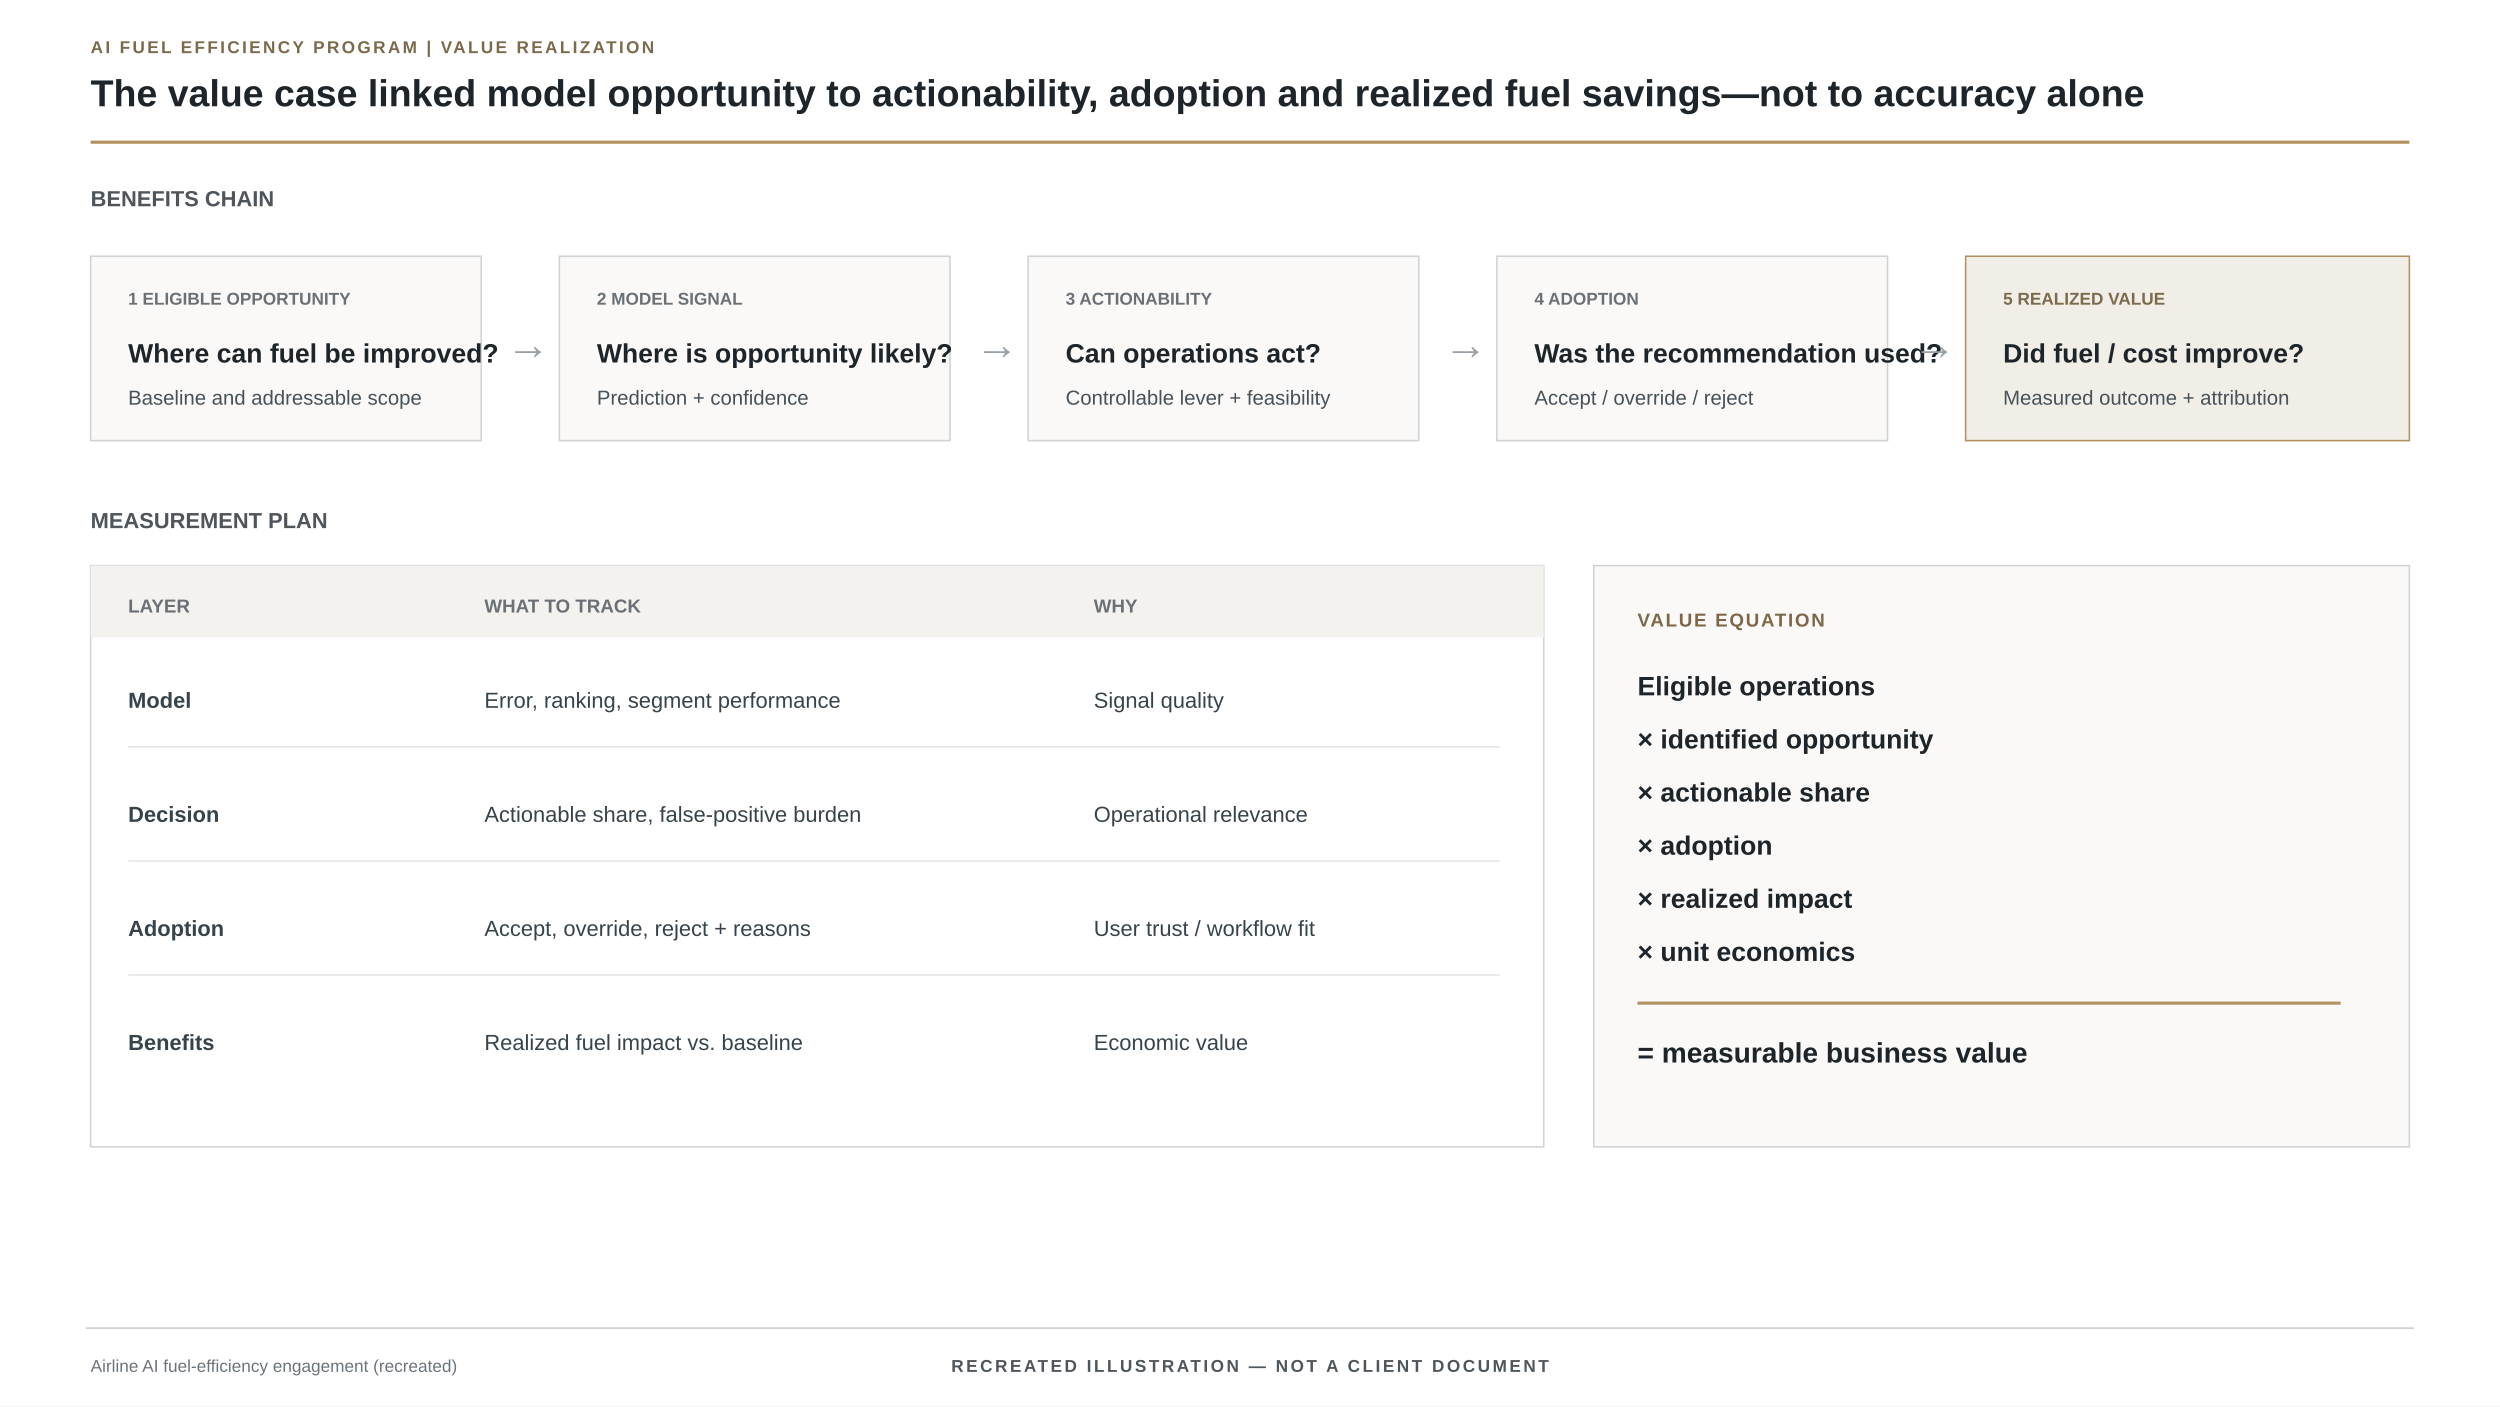
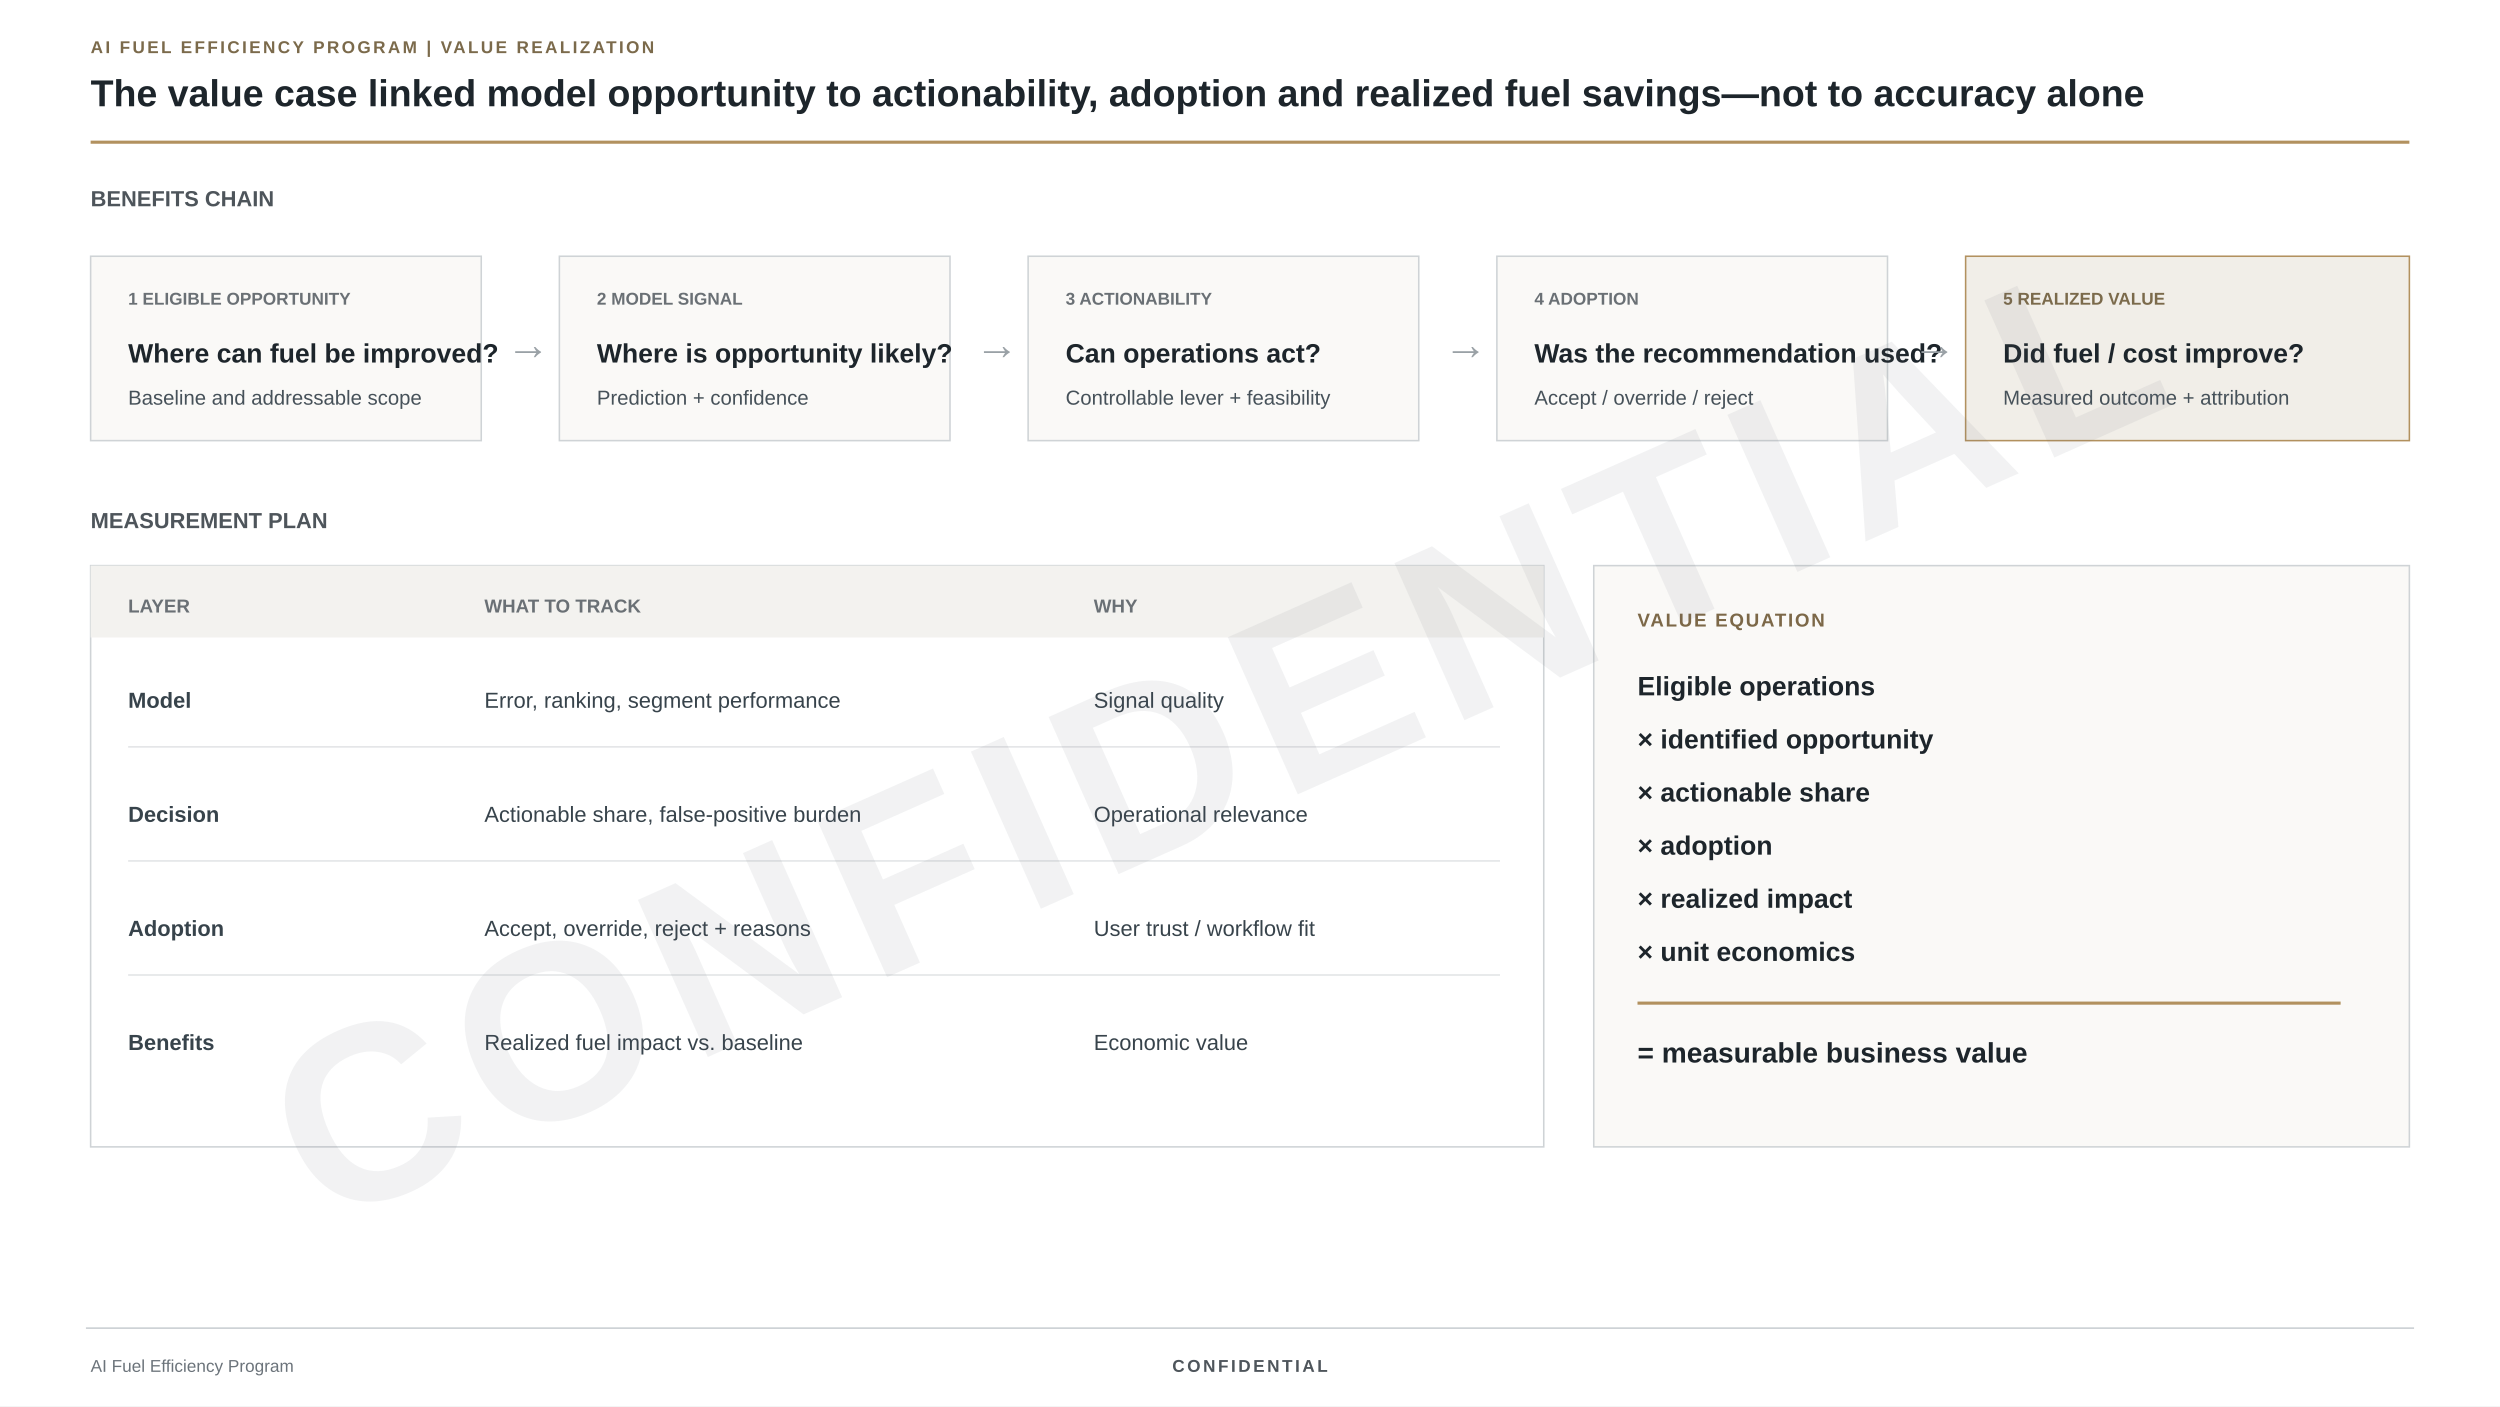
<svg xmlns="http://www.w3.org/2000/svg" width="1600" height="900" viewBox="0 0 1600 900">
  <rect width="1600" height="900" fill="#ffffff" />
  <text x="58" y="34" font-family="Arial" font-size="11" font-weight="700" letter-spacing="1.5" fill="#7b6a4b">AI FUEL EFFICIENCY PROGRAM | VALUE REALIZATION</text>
  <text x="58" y="68" font-family="Arial" font-size="24" font-weight="700" fill="#1d252b">The value case linked model opportunity to actionability, adoption and realized fuel savings—not to accuracy alone</text>
  <line x1="58" y1="91" x2="1542" y2="91" stroke="#b2915f" stroke-width="2" />
  <g font-family="Arial">
    <text x="58" y="132" font-size="14" font-weight="700" fill="#4e555b">BENEFITS CHAIN</text>
    <rect x="58" y="164" width="250" height="118" fill="#faf9f7" stroke="#cfd3d6" />
    <text x="82" y="195" font-size="11" font-weight="700" fill="#6a7075">1  ELIGIBLE OPPORTUNITY</text>
    <text x="82" y="232" font-size="17" font-weight="700" fill="#1d252b">Where can fuel be improved?</text>
    <text x="82" y="259" font-size="13" fill="#465159">Baseline and addressable scope</text>
    <text x="324" y="230" font-size="28" fill="#9aa1a6">→</text>
    <rect x="358" y="164" width="250" height="118" fill="#faf9f7" stroke="#cfd3d6" />
    <text x="382" y="195" font-size="11" font-weight="700" fill="#6a7075">2  MODEL SIGNAL</text>
    <text x="382" y="232" font-size="17" font-weight="700" fill="#1d252b">Where is opportunity likely?</text>
    <text x="382" y="259" font-size="13" fill="#465159">Prediction + confidence</text>
    <text x="624" y="230" font-size="28" fill="#9aa1a6">→</text>
    <rect x="658" y="164" width="250" height="118" fill="#faf9f7" stroke="#cfd3d6" />
    <text x="682" y="195" font-size="11" font-weight="700" fill="#6a7075">3  ACTIONABILITY</text>
    <text x="682" y="232" font-size="17" font-weight="700" fill="#1d252b">Can operations act?</text>
    <text x="682" y="259" font-size="13" fill="#465159">Controllable lever + feasibility</text>
    <text x="924" y="230" font-size="28" fill="#9aa1a6">→</text>
    <rect x="958" y="164" width="250" height="118" fill="#faf9f7" stroke="#cfd3d6" />
    <text x="982" y="195" font-size="11" font-weight="700" fill="#6a7075">4  ADOPTION</text>
    <text x="982" y="232" font-size="17" font-weight="700" fill="#1d252b">Was the recommendation used?</text>
    <text x="982" y="259" font-size="13" fill="#465159">Accept / override / reject</text>
    <text x="1224" y="230" font-size="28" fill="#9aa1a6">→</text>
    <rect x="1258" y="164" width="284" height="118" fill="#f1eee8" stroke="#b2915f" />
    <text x="1282" y="195" font-size="11" font-weight="700" fill="#7b6a4b">5  REALIZED VALUE</text>
    <text x="1282" y="232" font-size="17" font-weight="700" fill="#1d252b">Did fuel / cost improve?</text>
    <text x="1282" y="259" font-size="13" fill="#465159">Measured outcome + attribution</text>
    <text x="58" y="338" font-size="14" font-weight="700" fill="#4e555b">MEASUREMENT PLAN</text>
    <rect x="58" y="362" width="930" height="372" fill="#ffffff" stroke="#cfd3d6" />
    <rect x="58" y="362" width="930" height="46" fill="#f3f2ef" />
    <text x="82" y="392" font-size="12" font-weight="700" fill="#6a7075">LAYER</text>
    <text x="310" y="392" font-size="12" font-weight="700" fill="#6a7075">WHAT TO TRACK</text>
    <text x="700" y="392" font-size="12" font-weight="700" fill="#6a7075">WHY</text>
    <g font-size="14" fill="#37434b">
      <text x="82" y="453" font-weight="700">Model</text>
      <text x="310" y="453">Error, ranking, segment performance</text>
      <text x="700" y="453">Signal quality</text>
      <line x1="82" y1="478" x2="960" y2="478" stroke="#e2e4e6" />
      <text x="82" y="526" font-weight="700">Decision</text>
      <text x="310" y="526">Actionable share, false-positive burden</text>
      <text x="700" y="526">Operational relevance</text>
      <line x1="82" y1="551" x2="960" y2="551" stroke="#e2e4e6" />
      <text x="82" y="599" font-weight="700">Adoption</text>
      <text x="310" y="599">Accept, override, reject + reasons</text>
      <text x="700" y="599">User trust / workflow fit</text>
      <line x1="82" y1="624" x2="960" y2="624" stroke="#e2e4e6" />
      <text x="82" y="672" font-weight="700">Benefits</text>
      <text x="310" y="672">Realized fuel impact vs. baseline</text>
      <text x="700" y="672">Economic value</text>
    </g>
    <rect x="1020" y="362" width="522" height="372" fill="#faf9f7" stroke="#cfd3d6" />
    <text x="1048" y="401" font-size="12" font-weight="700" letter-spacing="1.1" fill="#7c6848">VALUE EQUATION</text>
    <text x="1048" y="445" font-size="17" font-weight="700" fill="#1d252b">Eligible operations</text>
    <text x="1048" y="479" font-size="17" font-weight="700" fill="#1d252b">× identified opportunity</text>
    <text x="1048" y="513" font-size="17" font-weight="700" fill="#1d252b">× actionable share</text>
    <text x="1048" y="547" font-size="17" font-weight="700" fill="#1d252b">× adoption</text>
    <text x="1048" y="581" font-size="17" font-weight="700" fill="#1d252b">× realized impact</text>
    <text x="1048" y="615" font-size="17" font-weight="700" fill="#1d252b">× unit economics</text>
    <line x1="1048" y1="642" x2="1498" y2="642" stroke="#b2915f" stroke-width="2" />
    <text x="1048" y="680" font-size="18" font-weight="700" fill="#1d252b">= measurable business value</text>
  </g>
  <line x1="55" y1="850" x2="1545" y2="850" stroke="#c9ced2" stroke-width="1" />
-   <text x="58" y="878" font-family="Arial" font-size="11" fill="#6b737a">Airline AI fuel-efficiency engagement (recreated)</text>
-   <text x="800" y="878" text-anchor="middle" font-family="Arial" font-size="11" font-weight="700" letter-spacing="1.6" fill="#4e555b">RECREATED ILLUSTRATION — NOT A CLIENT DOCUMENT</text>
+   <text x="58" y="878" font-family="Arial" font-size="11" fill="#6b737a">AI Fuel Efficiency Program</text>
+   <text x="800" y="878" text-anchor="middle" font-family="Arial" font-size="11" font-weight="700" letter-spacing="1.6" fill="#4e555b">CONFIDENTIAL</text>
+   <text data-watermark="confidential" x="800" y="522" text-anchor="middle" font-family="Arial, Helvetica, sans-serif" font-size="160" font-weight="700" letter-spacing="10" fill="#5d6670" opacity="0.085" transform="rotate(-24 800 522)">CONFIDENTIAL</text>
</svg>
